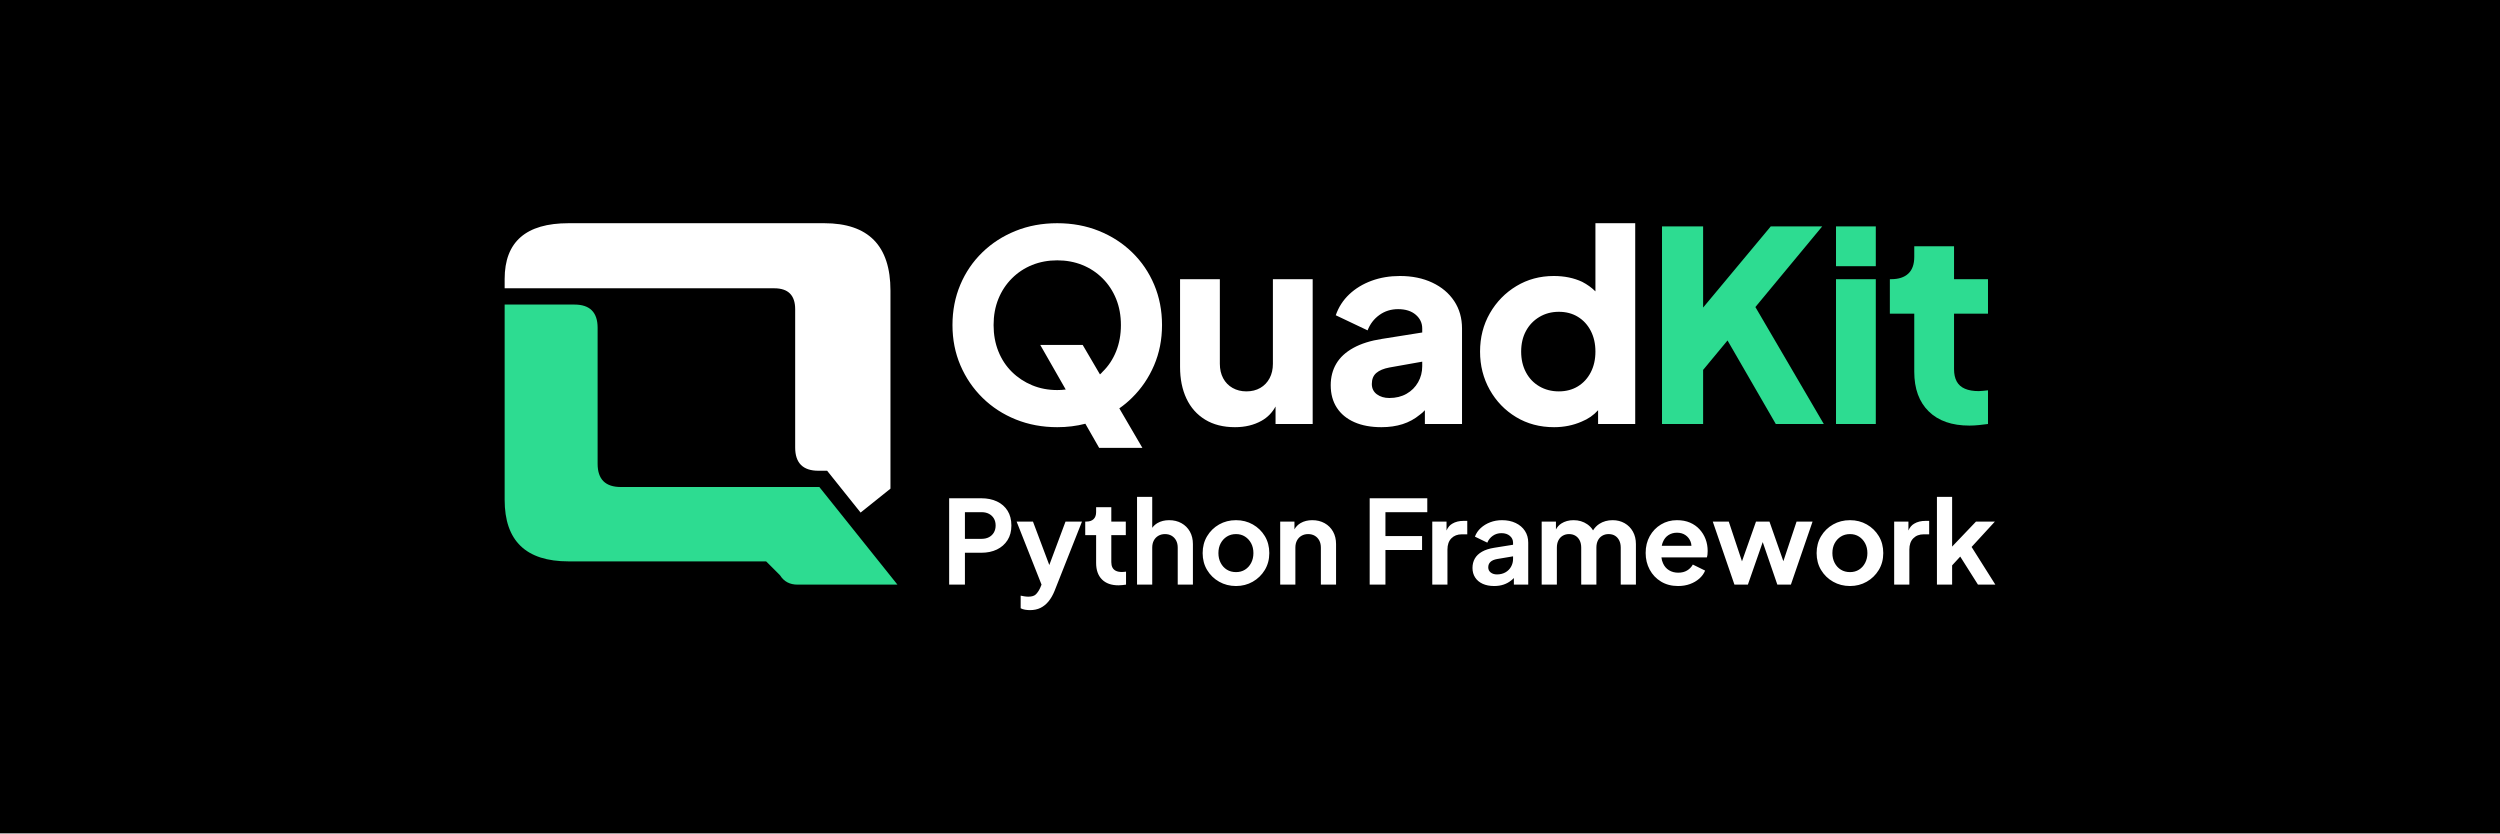
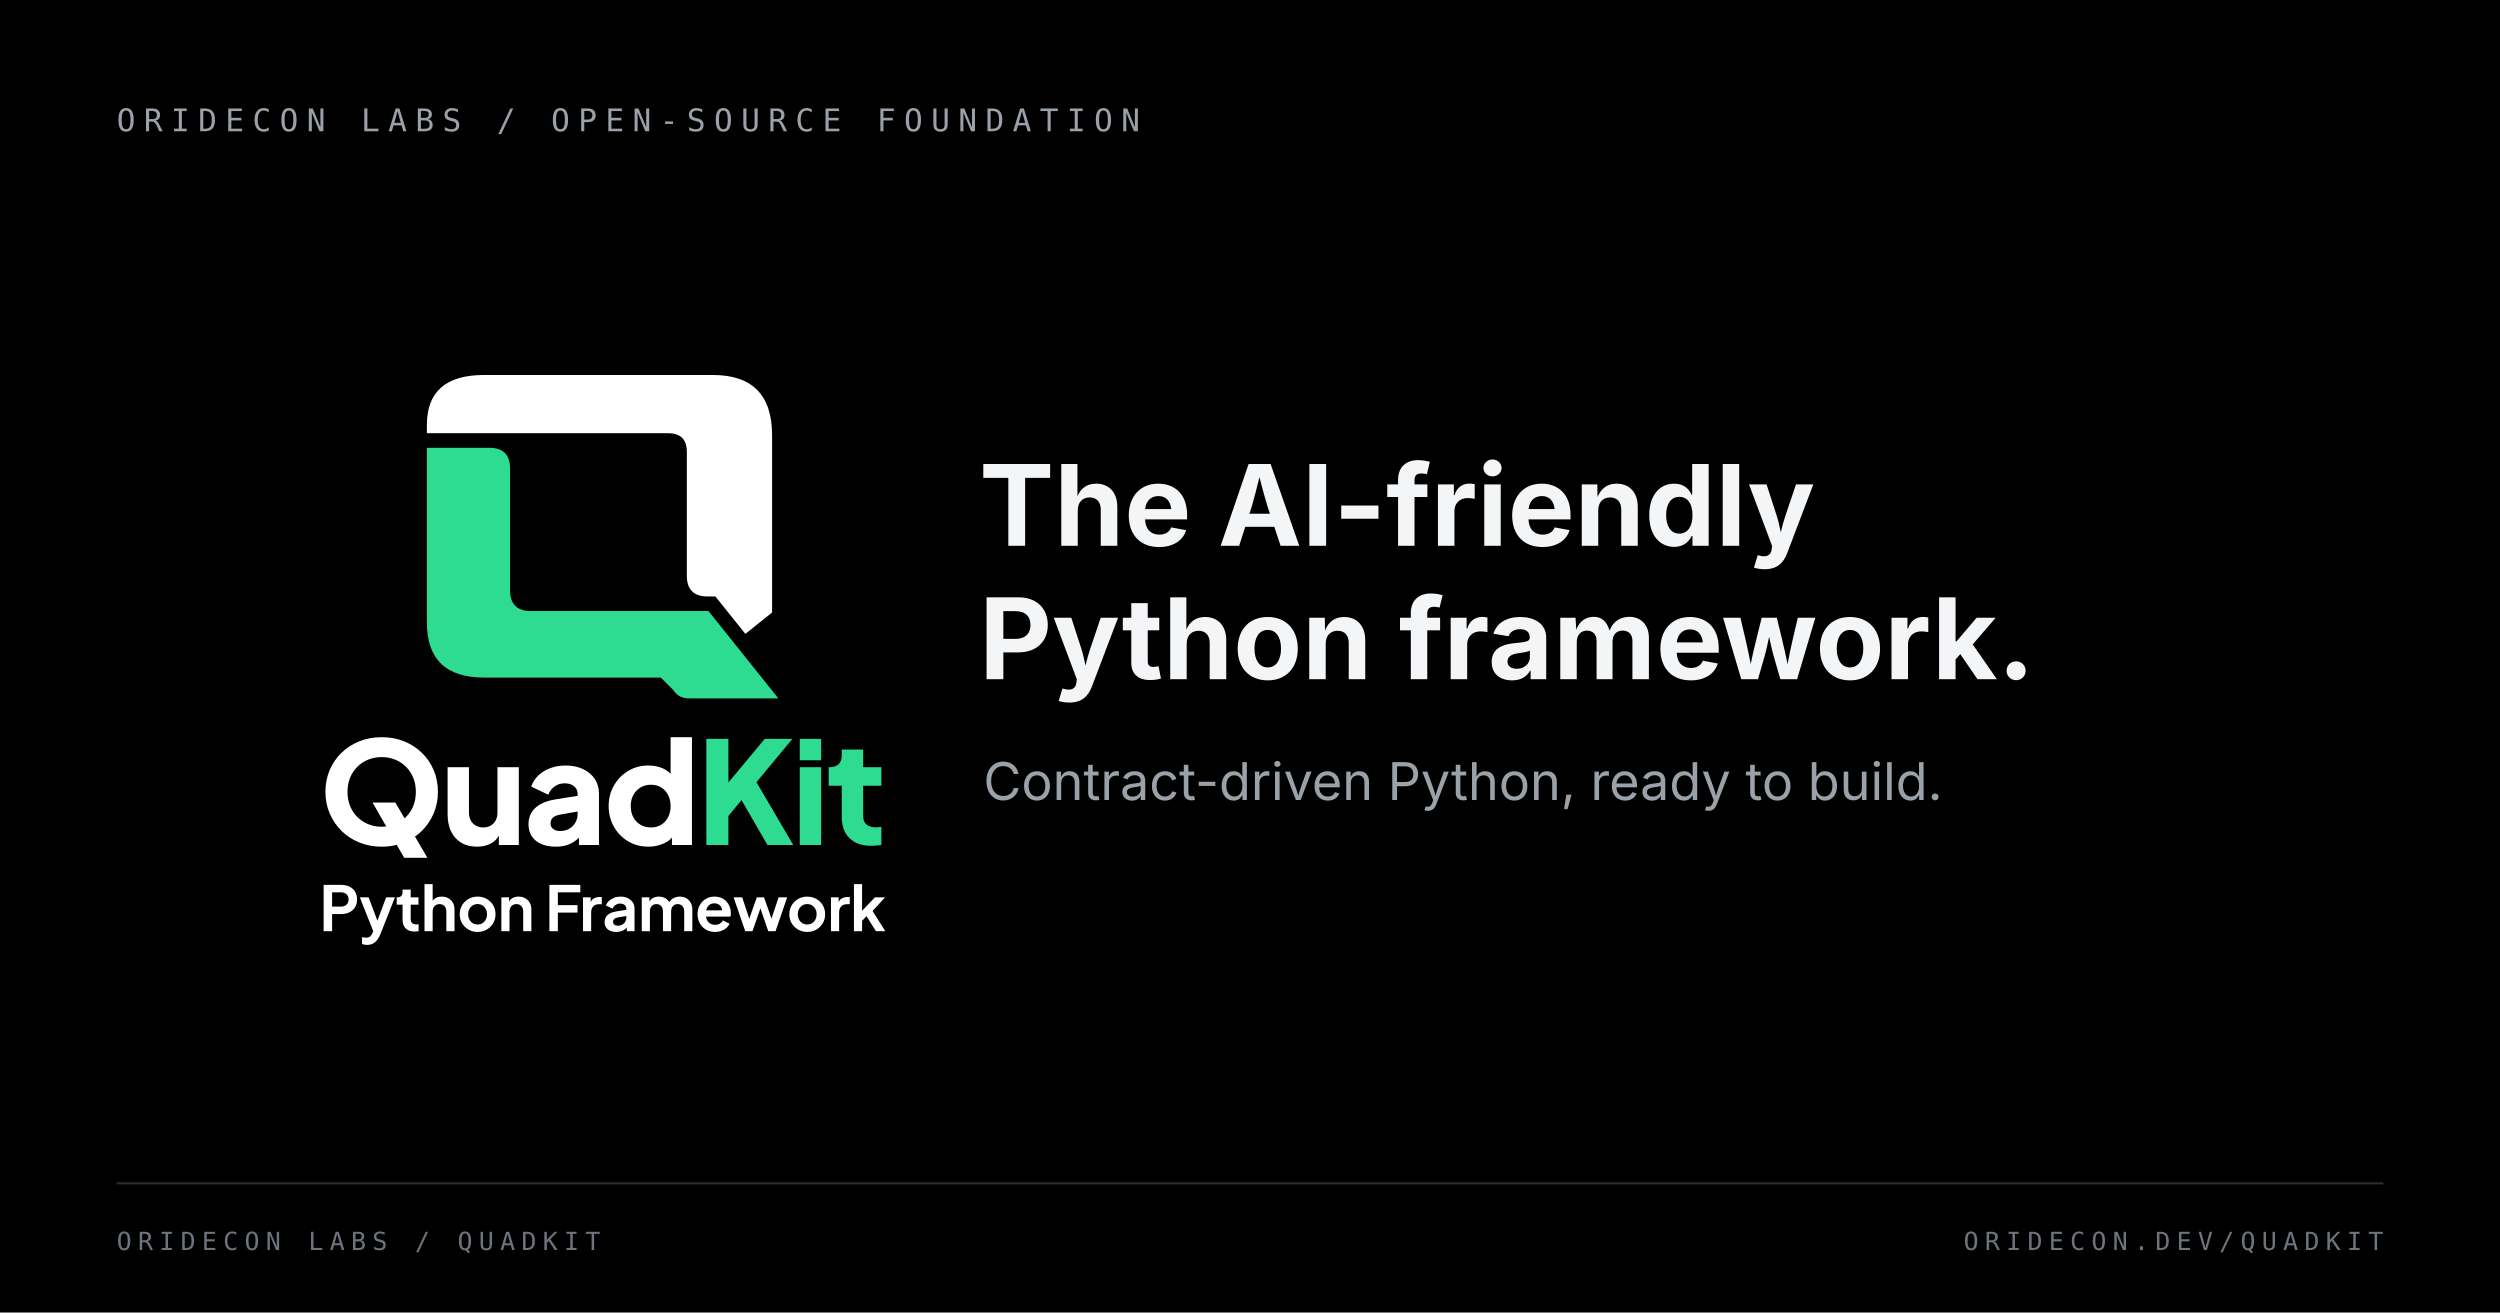
- <svg xmlns="http://www.w3.org/2000/svg" viewBox="0 0 1500 500" width="1500" height="500" role="img" aria-label="QuadKit – Profile / README banner">
-   <rect width="1500" height="500" fill="#000000" />
-   <svg x="300" y="125" width="900" height="250" viewBox="-4 -4 1290.77 340.94" preserveAspectRatio="xMidYMid meet">
-     <g transform="translate(0 0) scale(1) translate(-110 -257)">
+ <svg xmlns="http://www.w3.org/2000/svg" viewBox="0 0 1200 630" width="1200" height="630" role="img" aria-label="QuadKit — the AI-friendly Python framework">
+   <rect width="1200" height="630" fill="#000000" />
+   <text x="56" y="63" font-family="'JetBrains Mono',monospace" font-size="15" letter-spacing="4" fill="#9ba1a8">ORIDECON LABS / OPEN-SOURCE FOUNDATION</text>
+   <svg x="150" y="175" width="280" height="284" viewBox="-279 -10 561 569" preserveAspectRatio="xMidYMid meet">
+     <g transform="translate(-169 0) scale(1) translate(-110 -257)">
      <path fill="#ffffff" d="M110 313V305Q110 257 165 257H385Q442 257 442 315V485.4L416.3 506L387.5 470H380Q360 470 360 450V331Q360 313 342 313H165Z" />
      <path fill="#2ddc91" d="M110 327H170Q190 327 190 347V464Q190 484 210 484H380.8L448 568H362Q352 568 347 560L335 548H165Q110 548 110 495Z" />
    </g>
-     <path fill="#ffffff" d="M475.52 175.52L475.52 175.52Q456.35 175.52 439.91 168.9Q423.48 162.28 411.27 150.3Q399.06 138.32 392.21 122.34Q385.36 106.36 385.36 87.65Q385.36 68.93 392.1 52.95Q398.83 36.98 411.04 25.11Q423.25 13.24 439.69 6.62Q456.12 0 475.52 0Q494.92 0 511.36 6.62Q527.79 13.24 540 25.11Q552.21 36.98 558.94 52.95Q565.68 68.93 565.68 87.65Q565.68 106.36 558.83 122.34Q551.98 138.32 539.89 150.19L539.89 150.19Q534.86 155.21 528.93 159.32L528.93 159.32L548.79 193.33L511.58 193.33L499.71 172.55Q488.3 175.52 475.52 175.52ZM475.52 143.57L475.52 143.57Q479.17 143.57 482.82 143.11L482.82 143.11L460.91 104.77L497.43 104.77L512.27 130.1Q513.41 129.19 514.55 127.82L514.55 127.82Q522.08 120.51 526.19 110.24Q530.3 99.97 530.3 87.65Q530.3 75.32 526.19 65.16Q522.08 55.01 514.55 47.48Q507.02 39.94 497.09 35.95Q487.16 31.95 475.52 31.95Q463.88 31.95 453.95 35.95Q444.02 39.94 436.49 47.48Q428.96 55.01 424.85 65.16Q420.74 75.32 420.74 87.65Q420.74 99.97 424.85 110.24Q428.96 120.51 436.49 127.93Q444.02 135.35 453.95 139.46Q463.88 143.57 475.52 143.57ZM628.45 175.52L628.45 175.52Q613.38 175.52 602.77 169.02Q592.15 162.51 586.68 150.87Q581.2 139.23 581.2 123.71L581.2 123.71L581.2 48.16L615.44 48.16L615.44 120.97Q615.44 128.05 618.29 133.41Q621.14 138.77 626.39 141.74Q631.64 144.71 638.26 144.71L638.26 144.71Q645.11 144.71 650.24 141.74Q655.38 138.77 658.23 133.41Q661.09 128.05 661.09 120.97L661.09 120.97L661.09 48.16L695.32 48.16L695.32 172.78L663.37 172.78L663.37 157.72Q659.03 165.71 651.27 170.04L651.27 170.04Q641.46 175.52 628.45 175.52ZM754.44 175.52L754.44 175.52Q740.97 175.52 731.16 171.19Q721.34 166.85 716.09 158.75Q710.84 150.64 710.84 139.46L710.84 139.46Q710.84 128.96 715.64 120.86Q720.43 112.75 730.36 107.28Q740.29 101.8 755.12 99.52L755.12 99.52L789.59 94.04L789.59 90.61Q789.59 83.54 784 78.75Q778.4 73.95 768.82 73.95L768.82 73.95Q759.69 73.95 752.73 78.97Q745.76 83.99 742.57 92.21L742.57 92.21L715.18 79.2Q718.83 68.7 726.82 61.17Q734.81 53.64 745.99 49.53Q757.18 45.42 770.42 45.42L770.42 45.42Q786.16 45.42 798.26 51.13Q810.36 56.83 817.09 66.99Q823.83 77.15 823.83 90.61L823.83 90.61L823.83 172.78L791.87 172.78L791.87 160.91Q789.82 163.2 787.53 164.79L787.53 164.79Q780.91 170.27 772.7 172.9Q764.48 175.52 754.44 175.52ZM789.59 123.03L789.59 119.14L761.29 124.17Q753.98 125.54 750.1 128.85Q746.22 132.15 746.22 138.32L746.22 138.32Q746.22 144.02 750.56 147.22Q754.89 150.41 761.29 150.41L761.29 150.41Q769.73 150.41 776.12 146.76Q782.51 143.11 786.05 136.83Q789.59 130.56 789.59 123.03L789.59 123.03ZM903.03 175.52L903.03 175.52Q884.77 175.52 870.39 166.85Q856.01 158.18 847.68 143.34Q839.35 128.5 839.35 110.47L839.35 110.47Q839.35 92.21 847.79 77.49Q856.24 62.77 870.62 54.09Q885 45.42 902.8 45.42L902.8 45.42Q916.49 45.42 927.22 50.44L927.22 50.44Q933.84 53.87 938.63 58.66L938.63 58.66L938.63 0L972.87 0L972.87 172.78L940.92 172.78L940.92 160.91Q935.21 167.31 926.76 170.73L926.76 170.73Q915.81 175.52 903.03 175.52ZM907.14 144.71Q916.49 144.71 923.57 140.37Q930.64 136.04 934.64 128.27Q938.63 120.51 938.63 110.47Q938.63 100.43 934.64 92.67Q930.64 84.91 923.57 80.57Q916.49 76.23 907.14 76.23Q897.78 76.23 890.36 80.69Q882.94 85.14 878.83 92.78Q874.72 100.43 874.72 110.47Q874.72 120.51 878.83 128.27Q882.94 136.04 890.36 140.37Q897.78 144.71 907.14 144.71Z" />
-     <path fill="#2ddc91" d="M1031.3 172.78L995.92 172.78L995.92 2.74L1031.3 2.74L1031.3 72.58L1089.5 2.74L1133.78 2.74L1076.27 72.13L1135.15 172.78L1093.84 172.78L1052.3 100.89L1031.3 126.22L1031.3 172.78ZM1179.89 172.78L1145.65 172.78L1145.65 48.16L1179.89 48.16L1179.89 172.78ZM1179.89 36.98L1145.65 36.98L1145.65 2.74L1179.89 2.74L1179.89 36.98ZM1260.46 174.15L1260.46 174.15Q1237.87 174.15 1225.43 161.94Q1212.99 149.73 1212.99 127.82L1212.99 127.82L1212.99 77.83L1191.99 77.83L1191.99 48.16L1193.13 48.16Q1202.72 48.16 1207.85 43.37Q1212.99 38.57 1212.99 28.99L1212.99 28.99L1212.99 19.86L1247.22 19.86L1247.22 48.16L1276.44 48.16L1276.44 77.83L1247.22 77.83L1247.22 125.54Q1247.22 131.93 1249.51 136.15Q1251.79 140.37 1256.58 142.43Q1261.37 144.48 1268.45 144.48L1268.45 144.48Q1270.05 144.48 1272.1 144.25Q1274.16 144.02 1276.44 143.8L1276.44 143.8L1276.44 172.78Q1273.02 173.24 1268.68 173.7Q1264.34 174.15 1260.46 174.15Z" />
-     <path fill="#ffffff" d="M396.07 311L382.5 311L382.5 236.69L410.23 236.69Q417.81 236.69 423.65 239.43Q429.48 242.18 432.77 247.41Q436.06 252.65 436.06 260.13L436.06 260.13Q436.06 267.51 432.72 272.75Q429.38 277.99 423.6 280.78Q417.81 283.57 410.23 283.57L410.23 283.57L396.07 283.57L396.07 311ZM396.07 248.66L396.07 271.6L410.43 271.6Q414.12 271.6 416.81 270.16Q419.51 268.71 421 266.12Q422.5 263.52 422.5 260.13L422.5 260.13Q422.5 256.64 421 254.1Q419.51 251.55 416.81 250.11Q414.12 248.66 410.43 248.66L410.43 248.66L396.07 248.66ZM452.12 332.94L452.12 332.94Q449.93 332.94 447.83 332.59Q445.74 332.25 444.04 331.35L444.04 331.35L444.04 320.48Q445.34 320.77 447.18 321.07Q449.03 321.37 450.63 321.37L450.63 321.37Q455.11 321.37 457.16 319.33Q459.2 317.28 460.8 313.89L460.8 313.89L462 311L440.55 256.74L454.62 256.74L468.68 294.14L482.64 256.74L496.81 256.74L473.17 316.49Q471.07 321.67 468.08 325.36Q465.09 329.05 461.15 331Q457.21 332.94 452.12 332.94ZM528.22 311.6L528.22 311.6Q519.05 311.6 514.01 306.56Q508.97 301.52 508.97 292.35L508.97 292.35L508.97 268.41L499.6 268.41L499.6 256.74L500.6 256.74Q504.59 256.74 506.78 254.65Q508.97 252.55 508.97 248.56L508.97 248.56L508.97 244.37L522.04 244.37L522.04 256.74L534.51 256.74L534.51 268.41L522.04 268.41L522.04 291.65Q522.04 294.34 522.99 296.24Q523.94 298.13 525.98 299.13Q528.03 300.13 531.22 300.13L531.22 300.13Q531.92 300.13 532.86 300.03Q533.81 299.93 534.71 299.83L534.71 299.83L534.71 311Q533.31 311.2 531.52 311.4Q529.72 311.6 528.22 311.6ZM557.25 311L544.18 311L544.18 235.5L557.25 235.5L557.25 262.13Q559.05 259.63 561.74 258.04L561.74 258.04Q566.03 255.54 571.81 255.54L571.81 255.54Q577.8 255.54 582.43 258.14Q587.07 260.73 589.67 265.37Q592.26 270.01 592.26 276.09L592.26 276.09L592.26 311L579.19 311L579.19 279.18Q579.19 275.59 577.8 273Q576.4 270.4 573.96 268.96Q571.51 267.51 568.22 267.51L568.22 267.51Q565.03 267.51 562.54 268.96Q560.04 270.4 558.65 273Q557.25 275.59 557.25 279.18L557.25 279.18L557.25 311ZM629.36 312.2L629.36 312.2Q621.38 312.2 614.85 308.51Q608.32 304.82 604.48 298.43Q600.64 292.05 600.64 283.87L600.64 283.87Q600.64 275.69 604.48 269.31Q608.32 262.92 614.8 259.23Q621.28 255.54 629.36 255.54L629.36 255.54Q637.34 255.54 643.83 259.23Q650.31 262.92 654.15 269.26Q657.99 275.59 657.99 283.87L657.99 283.87Q657.99 292.05 654.1 298.43Q650.21 304.82 643.73 308.51Q637.24 312.2 629.36 312.2ZM629.36 300.23L629.36 300.23Q633.75 300.23 637.09 298.13Q640.43 296.04 642.38 292.3Q644.32 288.56 644.32 283.87L644.32 283.87Q644.32 279.08 642.38 275.44Q640.43 271.8 637.09 269.66Q633.75 267.51 629.36 267.51L629.36 267.51Q624.87 267.51 621.48 269.66Q618.09 271.8 616.15 275.44Q614.2 279.08 614.2 283.87L614.2 283.87Q614.2 288.56 616.15 292.3Q618.09 296.04 621.48 298.13Q624.87 300.23 629.36 300.23ZM680.43 311L667.37 311L667.37 256.74L679.63 256.74L679.63 263.42Q681.53 260.03 684.92 258.04L684.92 258.04Q689.21 255.54 694.99 255.54L694.99 255.54Q700.98 255.54 705.62 258.14Q710.25 260.73 712.85 265.37Q715.44 270.01 715.44 276.09L715.44 276.09L715.44 311L702.37 311L702.37 279.18Q702.37 275.59 700.98 273Q699.58 270.4 697.14 268.96Q694.69 267.51 691.4 267.51L691.4 267.51Q688.21 267.51 685.72 268.96Q683.22 270.4 681.83 273Q680.43 275.59 680.43 279.18L680.43 279.18L680.43 311ZM757.93 311L744.37 311L744.37 236.69L793.94 236.69L793.94 248.66L757.93 248.66L757.93 269.21L789.45 269.21L789.45 281.18L757.93 281.18L757.93 311ZM811.29 311L798.23 311L798.23 256.74L810.5 256.74L810.5 264.42Q812.29 260.33 815.48 258.54L815.48 258.54Q819.47 256.14 825.16 256.14L825.16 256.14L828.35 256.14L828.35 267.71L823.66 267.71Q818.08 267.71 814.68 271.15Q811.29 274.59 811.29 280.78L811.29 280.78L811.29 311ZM851.49 312.2L851.49 312.2Q845.8 312.2 841.61 310.3Q837.43 308.41 835.13 304.87Q832.84 301.33 832.84 296.64L832.84 296.64Q832.84 292.15 834.83 288.61Q836.83 285.07 841.02 282.67Q845.21 280.28 851.59 279.28L851.59 279.28L867.75 276.69L867.75 274.89Q867.75 271.4 865 269.06Q862.26 266.71 857.77 266.71L857.77 266.71Q853.58 266.71 850.34 268.96Q847.1 271.2 845.6 274.89L845.6 274.89L834.93 269.71Q836.53 265.42 839.97 262.28Q843.41 259.13 848.1 257.34Q852.79 255.54 858.27 255.54L858.27 255.54Q864.95 255.54 870.04 257.99Q875.13 260.43 877.97 264.77Q880.81 269.11 880.81 274.89L880.81 274.89L880.81 311L868.45 311L868.45 305.31Q867.45 306.41 866.25 307.31L866.25 307.31Q863.36 309.7 859.67 310.95Q855.98 312.2 851.49 312.2ZM867.75 288.86L867.75 286.66L854.08 288.96Q850.19 289.66 848.3 291.45Q846.4 293.25 846.4 296.14L846.4 296.14Q846.4 298.93 848.55 300.58Q850.69 302.22 853.88 302.22L853.88 302.22Q857.97 302.22 861.11 300.48Q864.26 298.73 866 295.64Q867.75 292.55 867.75 288.86L867.75 288.86ZM905.45 311L892.38 311L892.38 256.74L904.65 256.74L904.65 263.52Q906.35 260.33 909.24 258.44L909.24 258.44Q913.73 255.54 919.81 255.54L919.81 255.54Q926.5 255.54 931.58 259.03L931.58 259.03Q934.77 261.23 936.57 264.32L936.57 264.32Q938.76 260.83 941.96 258.74L941.96 258.74Q946.94 255.54 953.43 255.54L953.43 255.54Q959.21 255.54 963.75 258.14Q968.29 260.73 970.88 265.37Q973.47 270.01 973.47 276.09L973.47 276.09L973.47 311L960.41 311L960.41 279.18Q960.41 275.59 959.11 273Q957.81 270.4 955.52 268.96Q953.23 267.51 949.93 267.51L949.93 267.51Q946.84 267.51 944.45 268.96Q942.05 270.4 940.76 273Q939.46 275.59 939.46 279.18L939.46 279.18L939.46 311L926.4 311L926.4 279.18Q926.4 275.59 925.1 273Q923.8 270.4 921.46 268.96Q919.11 267.51 915.92 267.51L915.92 267.51Q912.83 267.51 910.44 268.96Q908.04 270.4 906.75 273Q905.45 275.59 905.45 279.18L905.45 279.18L905.45 311ZM1009.78 312.2L1009.78 312.2Q1001.4 312.2 995.12 308.41Q988.83 304.62 985.34 298.13Q981.85 291.65 981.85 283.77L981.85 283.77Q981.85 275.59 985.39 269.26Q988.93 262.92 995.07 259.23Q1001.2 255.54 1008.78 255.54L1008.78 255.54Q1015.17 255.54 1020 257.64Q1024.84 259.73 1028.23 263.42Q1031.62 267.11 1033.42 271.85Q1035.21 276.59 1035.21 282.07L1035.21 282.07Q1035.21 283.47 1035.06 284.97Q1034.91 286.46 1034.52 287.56L1034.52 287.56L995.42 287.56Q995.72 290.35 996.81 292.65L996.81 292.65Q998.51 296.54 1001.95 298.63Q1005.39 300.73 1009.88 300.73Q1014.37 300.73 1017.51 298.83Q1020.65 296.94 1022.45 293.74L1022.45 293.74L1033.02 298.93Q1031.42 302.82 1028.03 305.81Q1024.64 308.81 1020 310.5Q1015.37 312.2 1009.78 312.2ZM995.72 277.59L995.72 277.59L1021.25 277.59Q1021.15 275.69 1020.55 274.1L1020.55 274.1Q1019.16 270.5 1016.11 268.41Q1013.07 266.32 1008.78 266.32L1008.78 266.32Q1004.69 266.32 1001.5 268.36Q998.31 270.4 996.71 274.29L996.71 274.29Q996.02 275.89 995.72 277.59ZM1069.82 311L1058.25 311L1039.6 256.74L1053.37 256.74L1064.74 290.95L1076.81 256.74L1088.38 256.74L1100.35 290.85L1111.72 256.74L1125.48 256.74L1106.83 311L1095.16 311L1082.59 274.39L1069.82 311ZM1157.7 312.2L1157.7 312.2Q1149.72 312.2 1143.19 308.51Q1136.65 304.82 1132.81 298.43Q1128.97 292.05 1128.97 283.87L1128.97 283.87Q1128.97 275.69 1132.81 269.31Q1136.65 262.92 1143.14 259.23Q1149.62 255.54 1157.7 255.54L1157.7 255.54Q1165.68 255.54 1172.16 259.23Q1178.64 262.92 1182.48 269.26Q1186.32 275.59 1186.32 283.87L1186.32 283.87Q1186.32 292.05 1182.43 298.43Q1178.54 304.82 1172.06 308.51Q1165.58 312.2 1157.7 312.2ZM1157.7 300.23L1157.7 300.23Q1162.09 300.23 1165.43 298.13Q1168.77 296.04 1170.71 292.3Q1172.66 288.56 1172.66 283.87L1172.66 283.87Q1172.66 279.08 1170.71 275.44Q1168.77 271.8 1165.43 269.66Q1162.09 267.51 1157.7 267.51L1157.7 267.51Q1153.21 267.51 1149.82 269.66Q1146.43 271.8 1144.48 275.44Q1142.54 279.08 1142.54 283.87L1142.54 283.87Q1142.54 288.56 1144.48 292.3Q1146.43 296.04 1149.82 298.13Q1153.21 300.23 1157.7 300.23ZM1208.77 311L1195.7 311L1195.7 256.74L1207.97 256.74L1207.97 264.42Q1209.76 260.33 1212.95 258.54L1212.95 258.54Q1216.94 256.14 1222.63 256.14L1222.63 256.14L1225.82 256.14L1225.82 267.71L1221.13 267.71Q1215.55 267.71 1212.16 271.15Q1208.77 274.59 1208.77 280.78L1208.77 280.78L1208.77 311ZM1245.57 311L1232.5 311L1232.5 235.5L1245.57 235.5L1245.57 278.28L1266.12 256.74L1282.38 256.74L1262.33 278.58L1282.77 311L1267.81 311L1252.55 286.86L1245.57 294.44L1245.57 311Z" />
+     <path fill="#ffffff" d="M-212.48 453.63L-212.48 453.63Q-223.98 453.63 -233.84 449.66Q-243.7 445.69 -251.03 438.5Q-258.35 431.31 -262.46 421.72Q-266.57 412.14 -266.57 400.91Q-266.57 389.68 -262.53 380.09Q-258.49 370.51 -251.16 363.38Q-243.84 356.26 -233.98 352.29Q-224.12 348.32 -212.48 348.32Q-200.83 348.32 -190.97 352.29Q-181.11 356.26 -173.79 363.38Q-166.46 370.51 -162.42 380.09Q-158.38 389.68 -158.38 400.91Q-158.38 412.14 -162.49 421.72Q-166.6 431.31 -173.86 438.43L-173.86 438.43Q-176.87 441.44 -180.43 443.91L-180.43 443.91L-168.51 464.32L-190.84 464.32L-197.96 451.85Q-204.81 453.63 -212.48 453.63ZM-212.48 434.46L-212.48 434.46Q-210.28 434.46 -208.09 434.19L-208.09 434.19L-221.24 411.18L-199.33 411.18L-190.43 426.38Q-189.74 425.83 -189.06 425.01L-189.06 425.01Q-184.54 420.63 -182.07 414.47Q-179.61 408.3 -179.61 400.91Q-179.61 393.51 -182.07 387.42Q-184.54 381.32 -189.06 376.81Q-193.58 372.29 -199.53 369.89Q-205.49 367.49 -212.48 367.49Q-219.46 367.49 -225.42 369.89Q-231.37 372.29 -235.89 376.81Q-240.41 381.32 -242.88 387.42Q-245.34 393.51 -245.34 400.91Q-245.34 408.3 -242.88 414.47Q-240.41 420.63 -235.89 425.08Q-231.37 429.53 -225.42 432Q-219.46 434.46 -212.48 434.46ZM-120.72 453.63L-120.72 453.63Q-129.76 453.63 -136.13 449.73Q-142.49 445.83 -145.78 438.84Q-149.07 431.86 -149.07 422.55L-149.07 422.55L-149.07 377.22L-128.53 377.22L-128.53 420.9Q-128.53 425.15 -126.81 428.37Q-125.1 431.58 -121.95 433.36Q-118.8 435.15 -114.83 435.15L-114.83 435.15Q-110.72 435.15 -107.64 433.36Q-104.56 431.58 -102.85 428.37Q-101.14 425.15 -101.14 420.9L-101.14 420.9L-101.14 377.22L-80.59 377.22L-80.59 451.99L-99.77 451.99L-99.77 442.95Q-102.37 447.74 -107.02 450.35L-107.02 450.35Q-112.91 453.63 -120.72 453.63ZM-45.12 453.63L-45.12 453.63Q-53.2 453.63 -59.09 451.03Q-64.98 448.43 -68.13 443.57Q-71.28 438.71 -71.28 432L-71.28 432Q-71.28 425.7 -68.41 420.83Q-65.53 415.97 -59.57 412.69Q-53.62 409.4 -44.71 408.03L-44.71 408.03L-24.03 404.74L-24.03 402.69Q-24.03 398.44 -27.39 395.57Q-30.74 392.69 -36.5 392.69L-36.5 392.69Q-41.97 392.69 -46.15 395.7Q-50.33 398.72 -52.25 403.65L-52.25 403.65L-68.68 395.84Q-66.49 389.54 -61.7 385.02Q-56.9 380.5 -50.19 378.04Q-43.48 375.57 -35.54 375.57L-35.54 375.57Q-26.09 375.57 -18.83 379Q-11.57 382.42 -7.53 388.51Q-3.49 394.61 -3.49 402.69L-3.49 402.69L-3.49 451.99L-22.66 451.99L-22.66 444.87Q-23.9 446.24 -25.27 447.2L-25.27 447.2Q-29.24 450.48 -34.17 452.06Q-39.1 453.63 -45.12 453.63ZM-24.03 422.14L-24.03 419.81L-41.02 422.82Q-45.4 423.64 -47.73 425.63Q-50.05 427.61 -50.05 431.31L-50.05 431.31Q-50.05 434.73 -47.45 436.65Q-44.85 438.57 -41.02 438.57L-41.02 438.57Q-35.95 438.57 -32.11 436.38Q-28.28 434.19 -26.16 430.42Q-24.03 426.65 -24.03 422.14L-24.03 422.14ZM44.03 453.63L44.03 453.63Q33.07 453.63 24.45 448.43Q15.82 443.23 10.82 434.32Q5.82 425.42 5.82 414.6L5.82 414.6Q5.82 403.65 10.89 394.81Q15.95 385.98 24.58 380.78Q33.21 375.57 43.89 375.57L43.89 375.57Q52.11 375.57 58.55 378.59L58.55 378.59Q62.52 380.64 65.39 383.52L65.39 383.52L65.39 348.32L85.93 348.32L85.93 451.99L66.76 451.99L66.76 444.87Q63.34 448.7 58.27 450.76L58.27 450.76Q51.7 453.63 44.03 453.63ZM46.49 435.15Q52.11 435.15 56.35 432.54Q60.6 429.94 63 425.28Q65.39 420.63 65.39 414.6Q65.39 408.58 63 403.92Q60.6 399.26 56.35 396.66Q52.11 394.06 46.49 394.06Q40.88 394.06 36.43 396.73Q31.98 399.4 29.51 403.99Q27.05 408.58 27.05 414.6Q27.05 420.63 29.51 425.28Q31.98 429.94 36.43 432.54Q40.88 435.15 46.49 435.15Z" />
+     <path fill="#2ddc91" d="M120.99 451.99L99.77 451.99L99.77 349.96L120.99 349.96L120.99 391.87L155.92 349.96L182.48 349.96L147.97 391.6L183.31 451.99L158.52 451.99L133.59 408.85L120.99 424.05L120.99 451.99ZM210.15 451.99L189.6 451.99L189.6 377.22L210.15 377.22L210.15 451.99ZM210.15 370.51L189.6 370.51L189.6 349.96L210.15 349.96L210.15 370.51ZM258.49 452.81L258.49 452.81Q244.93 452.81 237.47 445.48Q230 438.16 230 425.01L230 425.01L230 395.02L217.41 395.02L217.41 377.22L218.09 377.22Q223.84 377.22 226.92 374.34Q230 371.46 230 365.71L230 365.71L230 360.23L250.55 360.23L250.55 377.22L268.08 377.22L268.08 395.02L250.55 395.02L250.55 423.64Q250.55 427.48 251.92 430.01Q253.29 432.54 256.16 433.78Q259.04 435.01 263.28 435.01L263.28 435.01Q264.24 435.01 265.47 434.87Q266.71 434.73 268.08 434.6L268.08 434.6L268.08 451.99Q266.02 452.26 263.42 452.54Q260.82 452.81 258.49 452.81Z" />
+     <path fill="#ffffff" d="M-260.15 534.92L-268.29 534.92L-268.29 490.34L-251.65 490.34Q-247.1 490.34 -243.6 491.98Q-240.1 493.63 -238.12 496.77Q-236.15 499.91 -236.15 504.4L-236.15 504.4Q-236.15 508.83 -238.15 511.97Q-240.16 515.11 -243.63 516.79Q-247.1 518.46 -251.65 518.46L-251.65 518.46L-260.15 518.46L-260.15 534.92ZM-260.15 497.52L-260.15 511.28L-251.53 511.28Q-249.32 511.28 -247.7 510.41Q-246.08 509.55 -245.19 507.99Q-244.29 506.43 -244.29 504.4L-244.29 504.4Q-244.29 502.3 -245.19 500.78Q-246.08 499.25 -247.7 498.38Q-249.32 497.52 -251.53 497.52L-251.53 497.52L-260.15 497.52ZM-226.51 548.09L-226.51 548.09Q-227.83 548.09 -229.09 547.88Q-230.34 547.67 -231.36 547.13L-231.36 547.13L-231.36 540.61Q-230.58 540.78 -229.48 540.96Q-228.37 541.14 -227.41 541.14L-227.41 541.14Q-224.72 541.14 -223.49 539.92Q-222.27 538.69 -221.31 536.66L-221.31 536.66L-220.59 534.92L-233.46 502.36L-225.02 502.36L-216.58 524.81L-208.2 502.36L-199.7 502.36L-213.89 538.21Q-215.14 541.32 -216.94 543.54Q-218.73 545.75 -221.1 546.92Q-223.46 548.09 -226.51 548.09ZM-180.85 535.28L-180.85 535.28Q-186.36 535.28 -189.38 532.26Q-192.4 529.23 -192.4 523.73L-192.4 523.73L-192.4 509.37L-198.03 509.37L-198.03 502.36L-197.43 502.36Q-195.04 502.36 -193.72 501.11Q-192.4 499.85 -192.4 497.46L-192.4 497.46L-192.4 494.94L-184.56 494.94L-184.56 502.36L-177.08 502.36L-177.08 509.37L-184.56 509.37L-184.56 523.31Q-184.56 524.93 -183.99 526.06Q-183.43 527.2 -182.2 527.8Q-180.97 528.4 -179.06 528.4L-179.06 528.4Q-178.64 528.4 -178.07 528.34Q-177.5 528.28 -176.96 528.22L-176.96 528.22L-176.96 534.92Q-177.8 535.04 -178.88 535.16Q-179.95 535.28 -180.85 535.28ZM-163.44 534.92L-171.28 534.92L-171.28 489.62L-163.44 489.62L-163.44 505.6Q-162.36 504.1 -160.74 503.14L-160.74 503.14Q-158.17 501.65 -154.7 501.65L-154.7 501.65Q-151.11 501.65 -148.33 503.2Q-145.54 504.76 -143.99 507.54Q-142.43 510.32 -142.43 513.97L-142.43 513.97L-142.43 534.92L-150.27 534.92L-150.27 515.83Q-150.27 513.67 -151.11 512.12Q-151.95 510.56 -153.41 509.7Q-154.88 508.83 -156.85 508.83L-156.85 508.83Q-158.77 508.83 -160.27 509.7Q-161.76 510.56 -162.6 512.12Q-163.44 513.67 -163.44 515.83L-163.44 515.83L-163.44 534.92ZM-120.17 535.64L-120.17 535.64Q-124.96 535.64 -128.88 533.42Q-132.8 531.21 -135.1 527.38Q-137.4 523.55 -137.4 518.64L-137.4 518.64Q-137.4 513.73 -135.1 509.9Q-132.8 506.07 -128.91 503.86Q-125.02 501.65 -120.17 501.65L-120.17 501.65Q-115.38 501.65 -111.49 503.86Q-107.6 506.07 -105.3 509.87Q-102.99 513.67 -102.99 518.64L-102.99 518.64Q-102.99 523.55 -105.33 527.38Q-107.66 531.21 -111.55 533.42Q-115.44 535.64 -120.17 535.64ZM-120.17 528.46L-120.17 528.46Q-117.54 528.46 -115.53 527.2Q-113.53 525.94 -112.36 523.7Q-111.19 521.45 -111.19 518.64L-111.19 518.64Q-111.19 515.77 -112.36 513.59Q-113.53 511.4 -115.53 510.11Q-117.54 508.83 -120.17 508.83L-120.17 508.83Q-122.86 508.83 -124.9 510.11Q-126.93 511.4 -128.1 513.59Q-129.27 515.77 -129.27 518.64L-129.27 518.64Q-129.27 521.45 -128.1 523.7Q-126.93 525.94 -124.9 527.2Q-122.86 528.46 -120.17 528.46ZM-89.53 534.92L-97.37 534.92L-97.37 502.36L-90.01 502.36L-90.01 506.37Q-88.87 504.34 -86.84 503.14L-86.84 503.14Q-84.26 501.65 -80.79 501.65L-80.79 501.65Q-77.2 501.65 -74.42 503.2Q-71.63 504.76 -70.08 507.54Q-68.52 510.32 -68.52 513.97L-68.52 513.97L-68.52 534.92L-76.36 534.92L-76.36 515.83Q-76.36 513.67 -77.2 512.12Q-78.04 510.56 -79.5 509.7Q-80.97 508.83 -82.95 508.83L-82.95 508.83Q-84.86 508.83 -86.36 509.7Q-87.85 510.56 -88.69 512.12Q-89.53 513.67 -89.53 515.83L-89.53 515.83L-89.53 534.92ZM-43.03 534.92L-51.17 534.92L-51.17 490.34L-21.42 490.34L-21.42 497.52L-43.03 497.52L-43.03 509.84L-24.12 509.84L-24.12 517.03L-43.03 517.03L-43.03 534.92ZM-11.01 534.92L-18.85 534.92L-18.85 502.36L-11.49 502.36L-11.49 506.97Q-10.41 504.52 -8.5 503.44L-8.5 503.44Q-6.1 502.01 -2.69 502.01L-2.69 502.01L-0.78 502.01L-0.78 508.95L-3.59 508.95Q-6.94 508.95 -8.98 511.01Q-11.01 513.08 -11.01 516.79L-11.01 516.79L-11.01 534.92ZM13.11 535.64L13.11 535.64Q9.69 535.64 7.18 534.5Q4.67 533.36 3.29 531.24Q1.92 529.12 1.92 526.3L1.92 526.3Q1.92 523.61 3.11 521.48Q4.31 519.36 6.82 517.92Q9.34 516.49 13.17 515.89L13.17 515.89L22.86 514.33L22.86 513.26Q22.86 511.16 21.22 509.76Q19.57 508.35 16.88 508.35L16.88 508.35Q14.36 508.35 12.42 509.7Q10.47 511.04 9.58 513.26L9.58 513.26L3.17 510.14Q4.13 507.57 6.19 505.69Q8.26 503.8 11.07 502.72Q13.88 501.65 17.18 501.65L17.18 501.65Q21.19 501.65 24.24 503.11Q27.29 504.58 29 507.18Q30.7 509.78 30.7 513.26L30.7 513.26L30.7 534.92L23.28 534.92L23.28 531.51Q22.68 532.17 21.96 532.71L21.96 532.71Q20.23 534.14 18.01 534.89Q15.8 535.64 13.11 535.64ZM22.86 521.63L22.86 520.32L14.66 521.69Q12.33 522.11 11.19 523.19Q10.05 524.27 10.05 526L10.05 526Q10.05 527.68 11.34 528.67Q12.63 529.65 14.54 529.65L14.54 529.65Q17 529.65 18.88 528.61Q20.77 527.56 21.81 525.7Q22.86 523.85 22.86 521.63L22.86 521.63ZM45.48 534.92L37.64 534.92L37.64 502.36L45 502.36L45 506.43Q46.02 504.52 47.76 503.38L47.76 503.38Q50.45 501.65 54.1 501.65L54.1 501.65Q58.11 501.65 61.16 503.74L61.16 503.74Q63.08 505.06 64.15 506.91L64.15 506.91Q65.47 504.82 67.39 503.56L67.39 503.56Q70.38 501.65 74.27 501.65L74.27 501.65Q77.74 501.65 80.46 503.2Q83.18 504.76 84.74 507.54Q86.3 510.32 86.3 513.97L86.3 513.97L86.3 534.92L78.46 534.92L78.46 515.83Q78.46 513.67 77.68 512.12Q76.9 510.56 75.52 509.7Q74.15 508.83 72.17 508.83L72.17 508.83Q70.32 508.83 68.88 509.7Q67.45 510.56 66.67 512.12Q65.89 513.67 65.89 515.83L65.89 515.83L65.89 534.92L58.05 534.92L58.05 515.83Q58.05 513.67 57.27 512.12Q56.49 510.56 55.09 509.7Q53.68 508.83 51.77 508.83L51.77 508.83Q49.91 508.83 48.47 509.7Q47.04 510.56 46.26 512.12Q45.48 513.67 45.48 515.83L45.48 515.83L45.48 534.92ZM108.08 535.64L108.08 535.64Q103.05 535.64 99.28 533.36Q95.51 531.09 93.42 527.2Q91.32 523.31 91.32 518.58L91.32 518.58Q91.32 513.67 93.45 509.87Q95.57 506.07 99.25 503.86Q102.93 501.65 107.48 501.65L107.48 501.65Q111.31 501.65 114.21 502.9Q117.12 504.16 119.15 506.37Q121.19 508.59 122.26 511.43Q123.34 514.27 123.34 517.56L123.34 517.56Q123.34 518.4 123.25 519.3Q123.16 520.2 122.92 520.86L122.92 520.86L99.46 520.86Q99.64 522.53 100.3 523.91L100.3 523.91Q101.32 526.24 103.38 527.5Q105.45 528.76 108.14 528.76Q110.83 528.76 112.72 527.62Q114.6 526.48 115.68 524.57L115.68 524.57L122.02 527.68Q121.07 530.01 119.03 531.81Q117 533.6 114.21 534.62Q111.43 535.64 108.08 535.64ZM99.64 514.87L99.64 514.87L114.96 514.87Q114.9 513.73 114.54 512.78L114.54 512.78Q113.71 510.62 111.88 509.37Q110.06 508.11 107.48 508.11L107.48 508.11Q105.03 508.11 103.11 509.34Q101.2 510.56 100.24 512.9L100.24 512.9Q99.82 513.85 99.64 514.87ZM144.11 534.92L137.17 534.92L125.97 502.36L134.23 502.36L141.06 522.89L148.3 502.36L155.24 502.36L162.42 522.83L169.24 502.36L177.5 502.36L166.31 534.92L159.31 534.92L151.77 512.96L144.11 534.92ZM196.83 535.64L196.83 535.64Q192.04 535.64 188.12 533.42Q184.2 531.21 181.9 527.38Q179.6 523.55 179.6 518.64L179.6 518.64Q179.6 513.73 181.9 509.9Q184.2 506.07 188.09 503.86Q191.98 501.65 196.83 501.65L196.83 501.65Q201.62 501.65 205.51 503.86Q209.4 506.07 211.7 509.87Q214.01 513.67 214.01 518.64L214.01 518.64Q214.01 523.55 211.67 527.38Q209.34 531.21 205.45 533.42Q201.56 535.64 196.83 535.64ZM196.83 528.46L196.83 528.46Q199.46 528.46 201.47 527.2Q203.47 525.94 204.64 523.7Q205.81 521.45 205.81 518.64L205.81 518.64Q205.81 515.77 204.64 513.59Q203.47 511.4 201.47 510.11Q199.46 508.83 196.83 508.83L196.83 508.83Q194.14 508.83 192.1 510.11Q190.07 511.4 188.9 513.59Q187.73 515.77 187.73 518.64L187.73 518.64Q187.73 521.45 188.9 523.7Q190.07 525.94 192.1 527.2Q194.14 528.46 196.83 528.46ZM227.47 534.92L219.63 534.92L219.63 502.36L226.99 502.36L226.99 506.97Q228.07 504.52 229.99 503.44L229.99 503.44Q232.38 502.01 235.79 502.01L235.79 502.01L237.71 502.01L237.71 508.95L234.89 508.95Q231.54 508.95 229.51 511.01Q227.47 513.08 227.47 516.79L227.47 516.79L227.47 534.92ZM249.55 534.92L241.72 534.92L241.72 489.62L249.55 489.62L249.55 515.29L261.88 502.36L271.64 502.36L259.61 515.47L271.88 534.92L262.9 534.92L253.74 520.44L249.55 524.99L249.55 534.92Z" />
  </svg>
+   <text x="470" y="262" font-family="Inter,Arial,sans-serif" font-size="54" font-weight="650" fill="#f4f5f6">The AI-friendly</text>
+   <text x="470" y="326" font-family="Inter,Arial,sans-serif" font-size="54" font-weight="650" fill="#f4f5f6">Python framework.</text>
+   <text x="472" y="384" font-family="Inter,Arial,sans-serif" font-size="25" fill="#9ba1a8">Contract-driven Python, ready to build.</text>
+   <line x1="56" y1="568" x2="1144" y2="568" stroke="#2a2d31" />
+   <text x="56" y="600" font-family="'JetBrains Mono',monospace" font-size="12" letter-spacing="3" fill="#6e747b">ORIDECON LABS / QUADKIT</text>
+   <text x="1144" y="600" text-anchor="end" font-family="'JetBrains Mono',monospace" font-size="12" letter-spacing="3" fill="#6e747b">ORIDECON.DEV/QUADKIT</text>
</svg>
